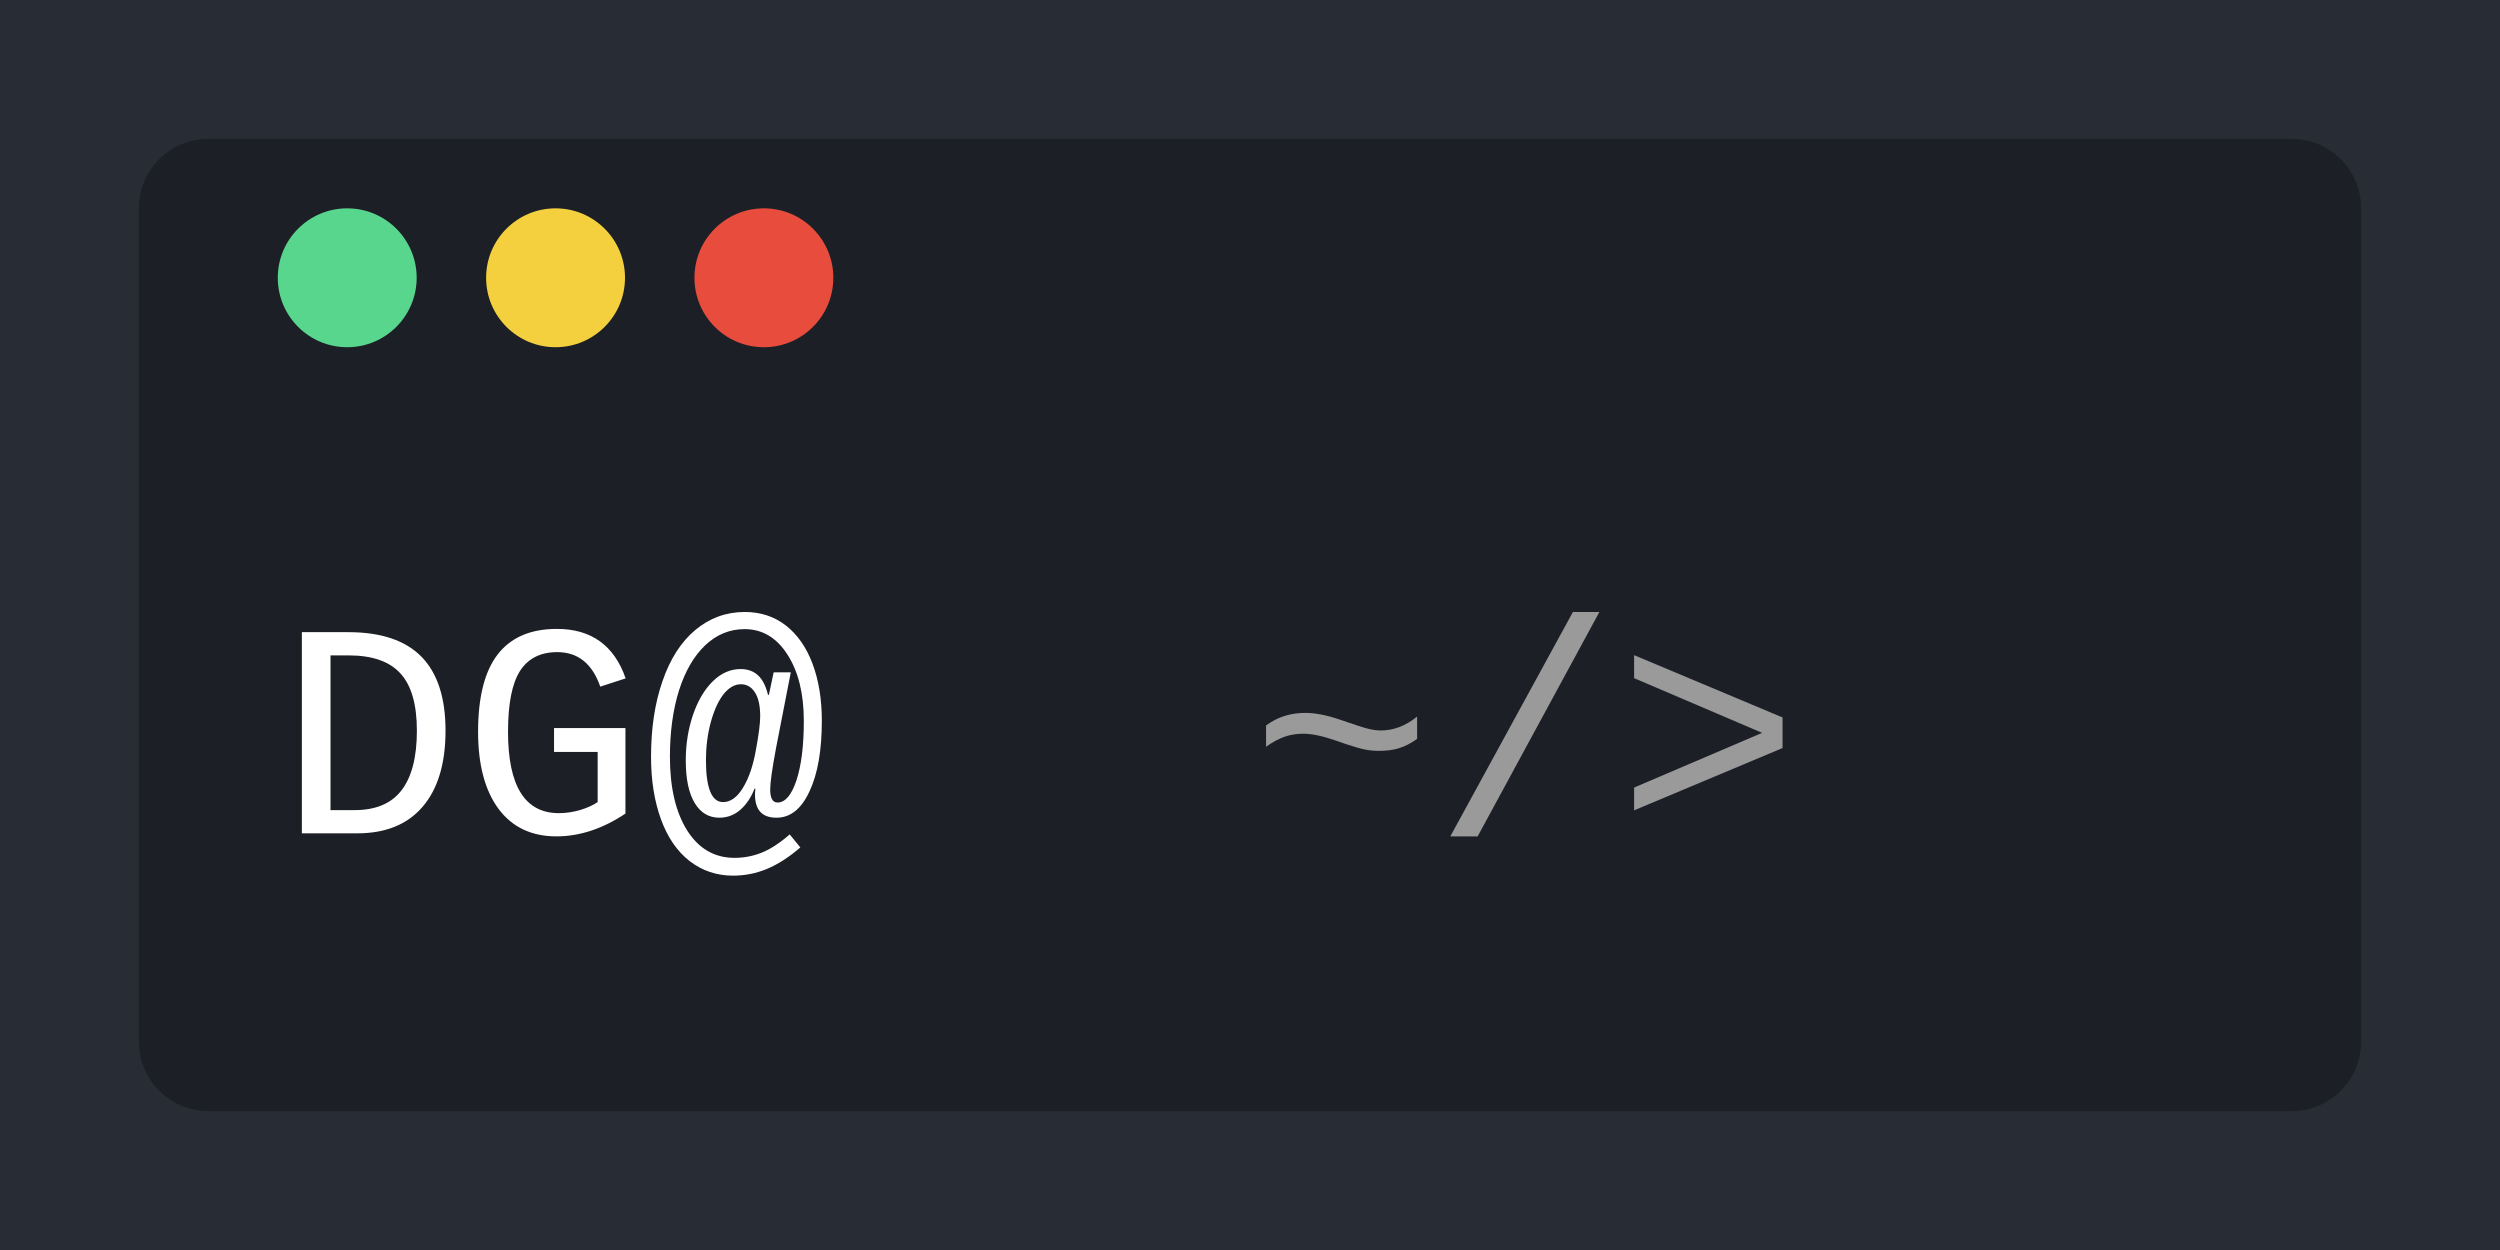
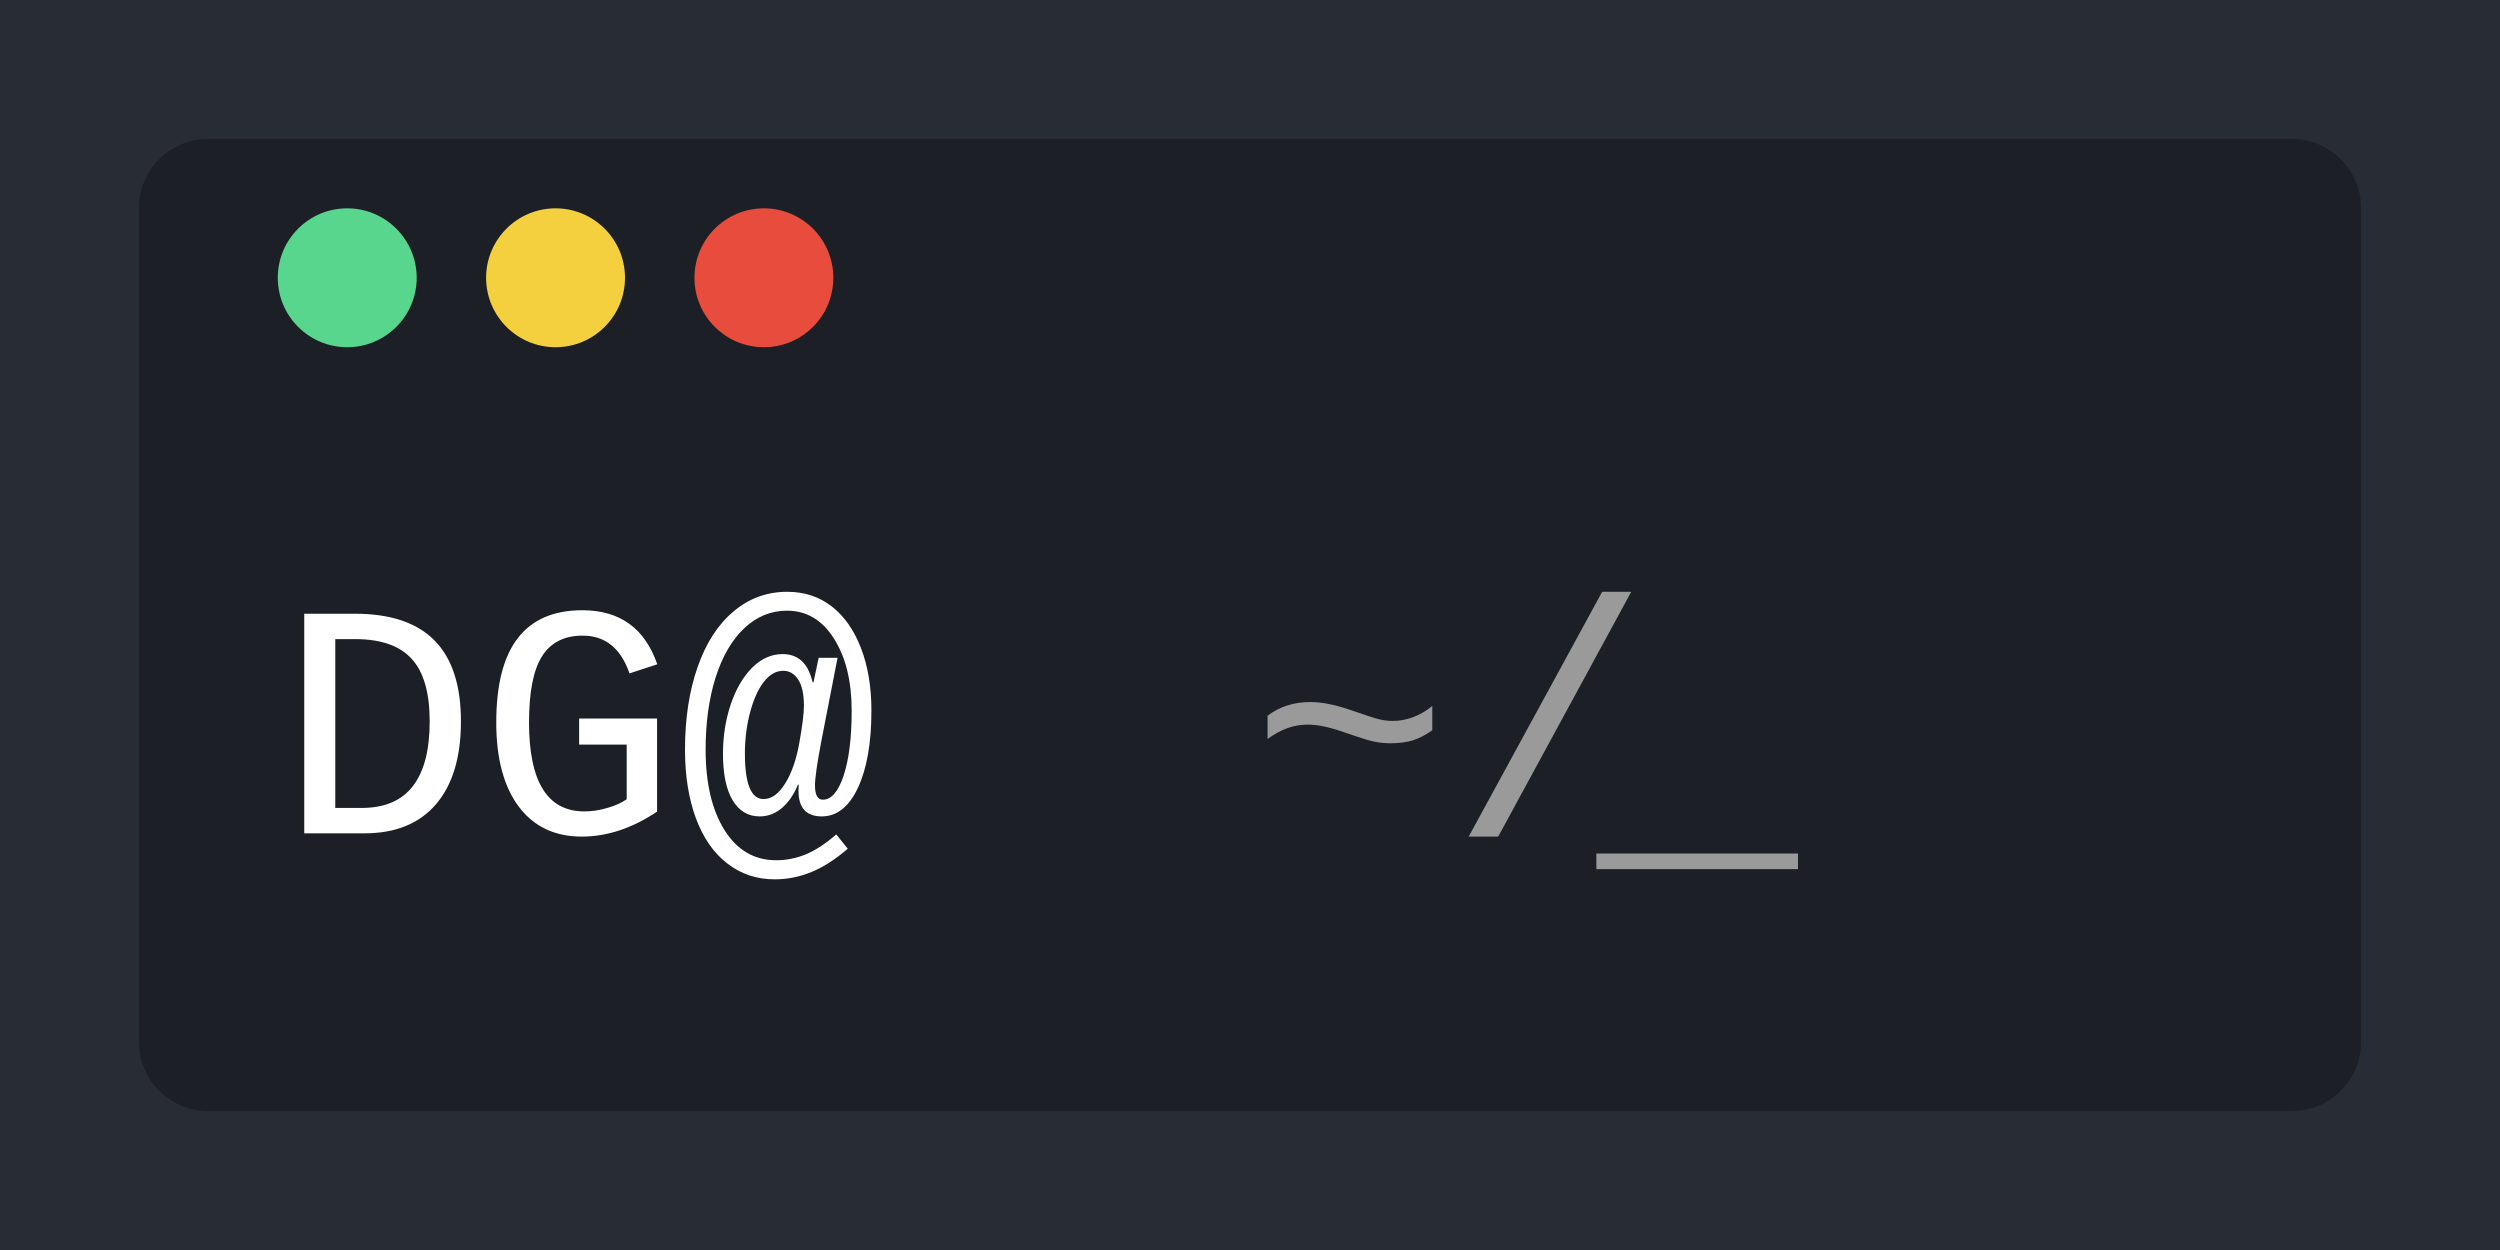
<svg xmlns="http://www.w3.org/2000/svg" viewBox="0 0 180 90">
  <rect width="180" height="90" fill="#282C34" />
  <rect x="10" y="10" width="160" height="70" rx="5" ry="5" fill="#1C1F26" />
  <circle cx="25" cy="20" r="5" fill="#58D68D" />
  <circle cx="40" cy="20" r="5" fill="#F4D03F" />
  <circle cx="55" cy="20" r="5" fill="#E74C3C" />
-   <text x="20" y="60" font-family="'Courier New', monospace" font-size="22" fill="#FFFFFF">
+   <text x="20" y="60" font-family="'Courier New', monospace" font-size="24" fill="#FFFFFF">
    DG@
  </text>
-   <text x="90" y="60" font-family="'Courier New', monospace" font-size="22" fill="#9A9A9A">
-     ~/&gt;
+   <text x="90" y="60" font-family="'Courier New', monospace" font-size="24" fill="#9A9A9A">
+     ~/
+   </text>
+   <style>
+     @keyframes blink {
+       0%, 50% { opacity: 1; }
+       50%, 100% { opacity: 0; }
+     }
+     .cursor {
+       animation: blink 1s infinite;
+     }
+   </style>
+   <text x="115" y="60" font-family="'Courier New', monospace" font-size="24" fill="#9A9A9A" class="cursor">
+     _
  </text>
</svg>
